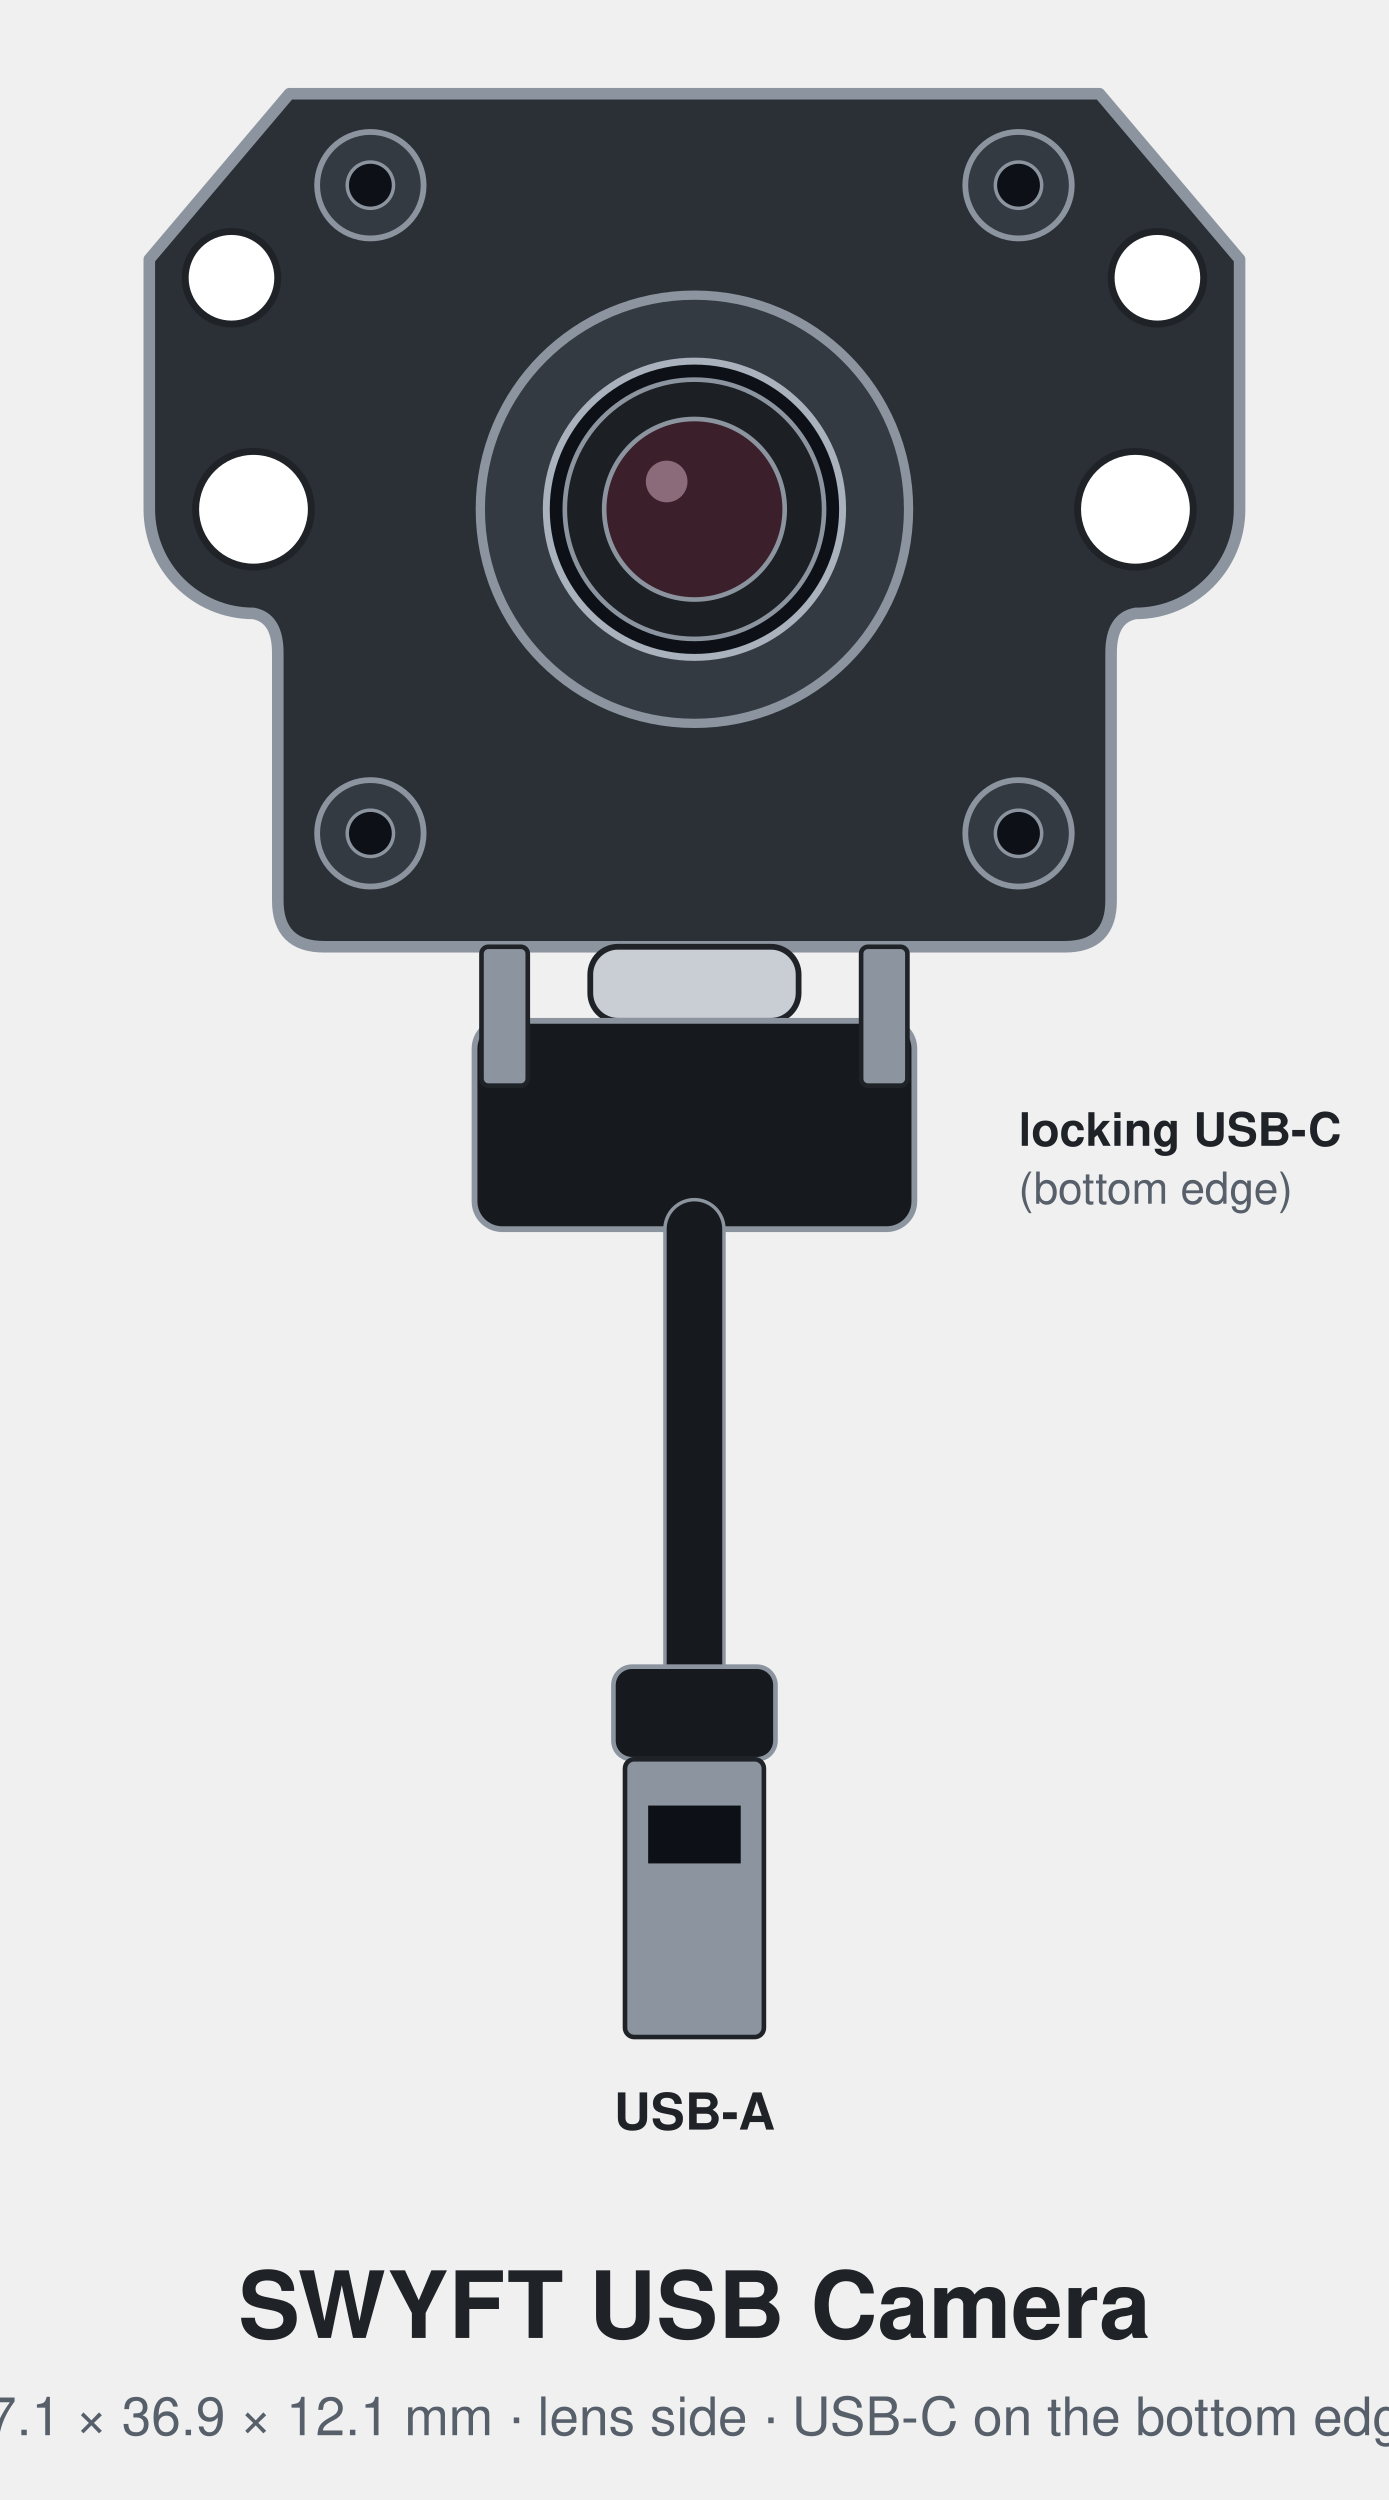
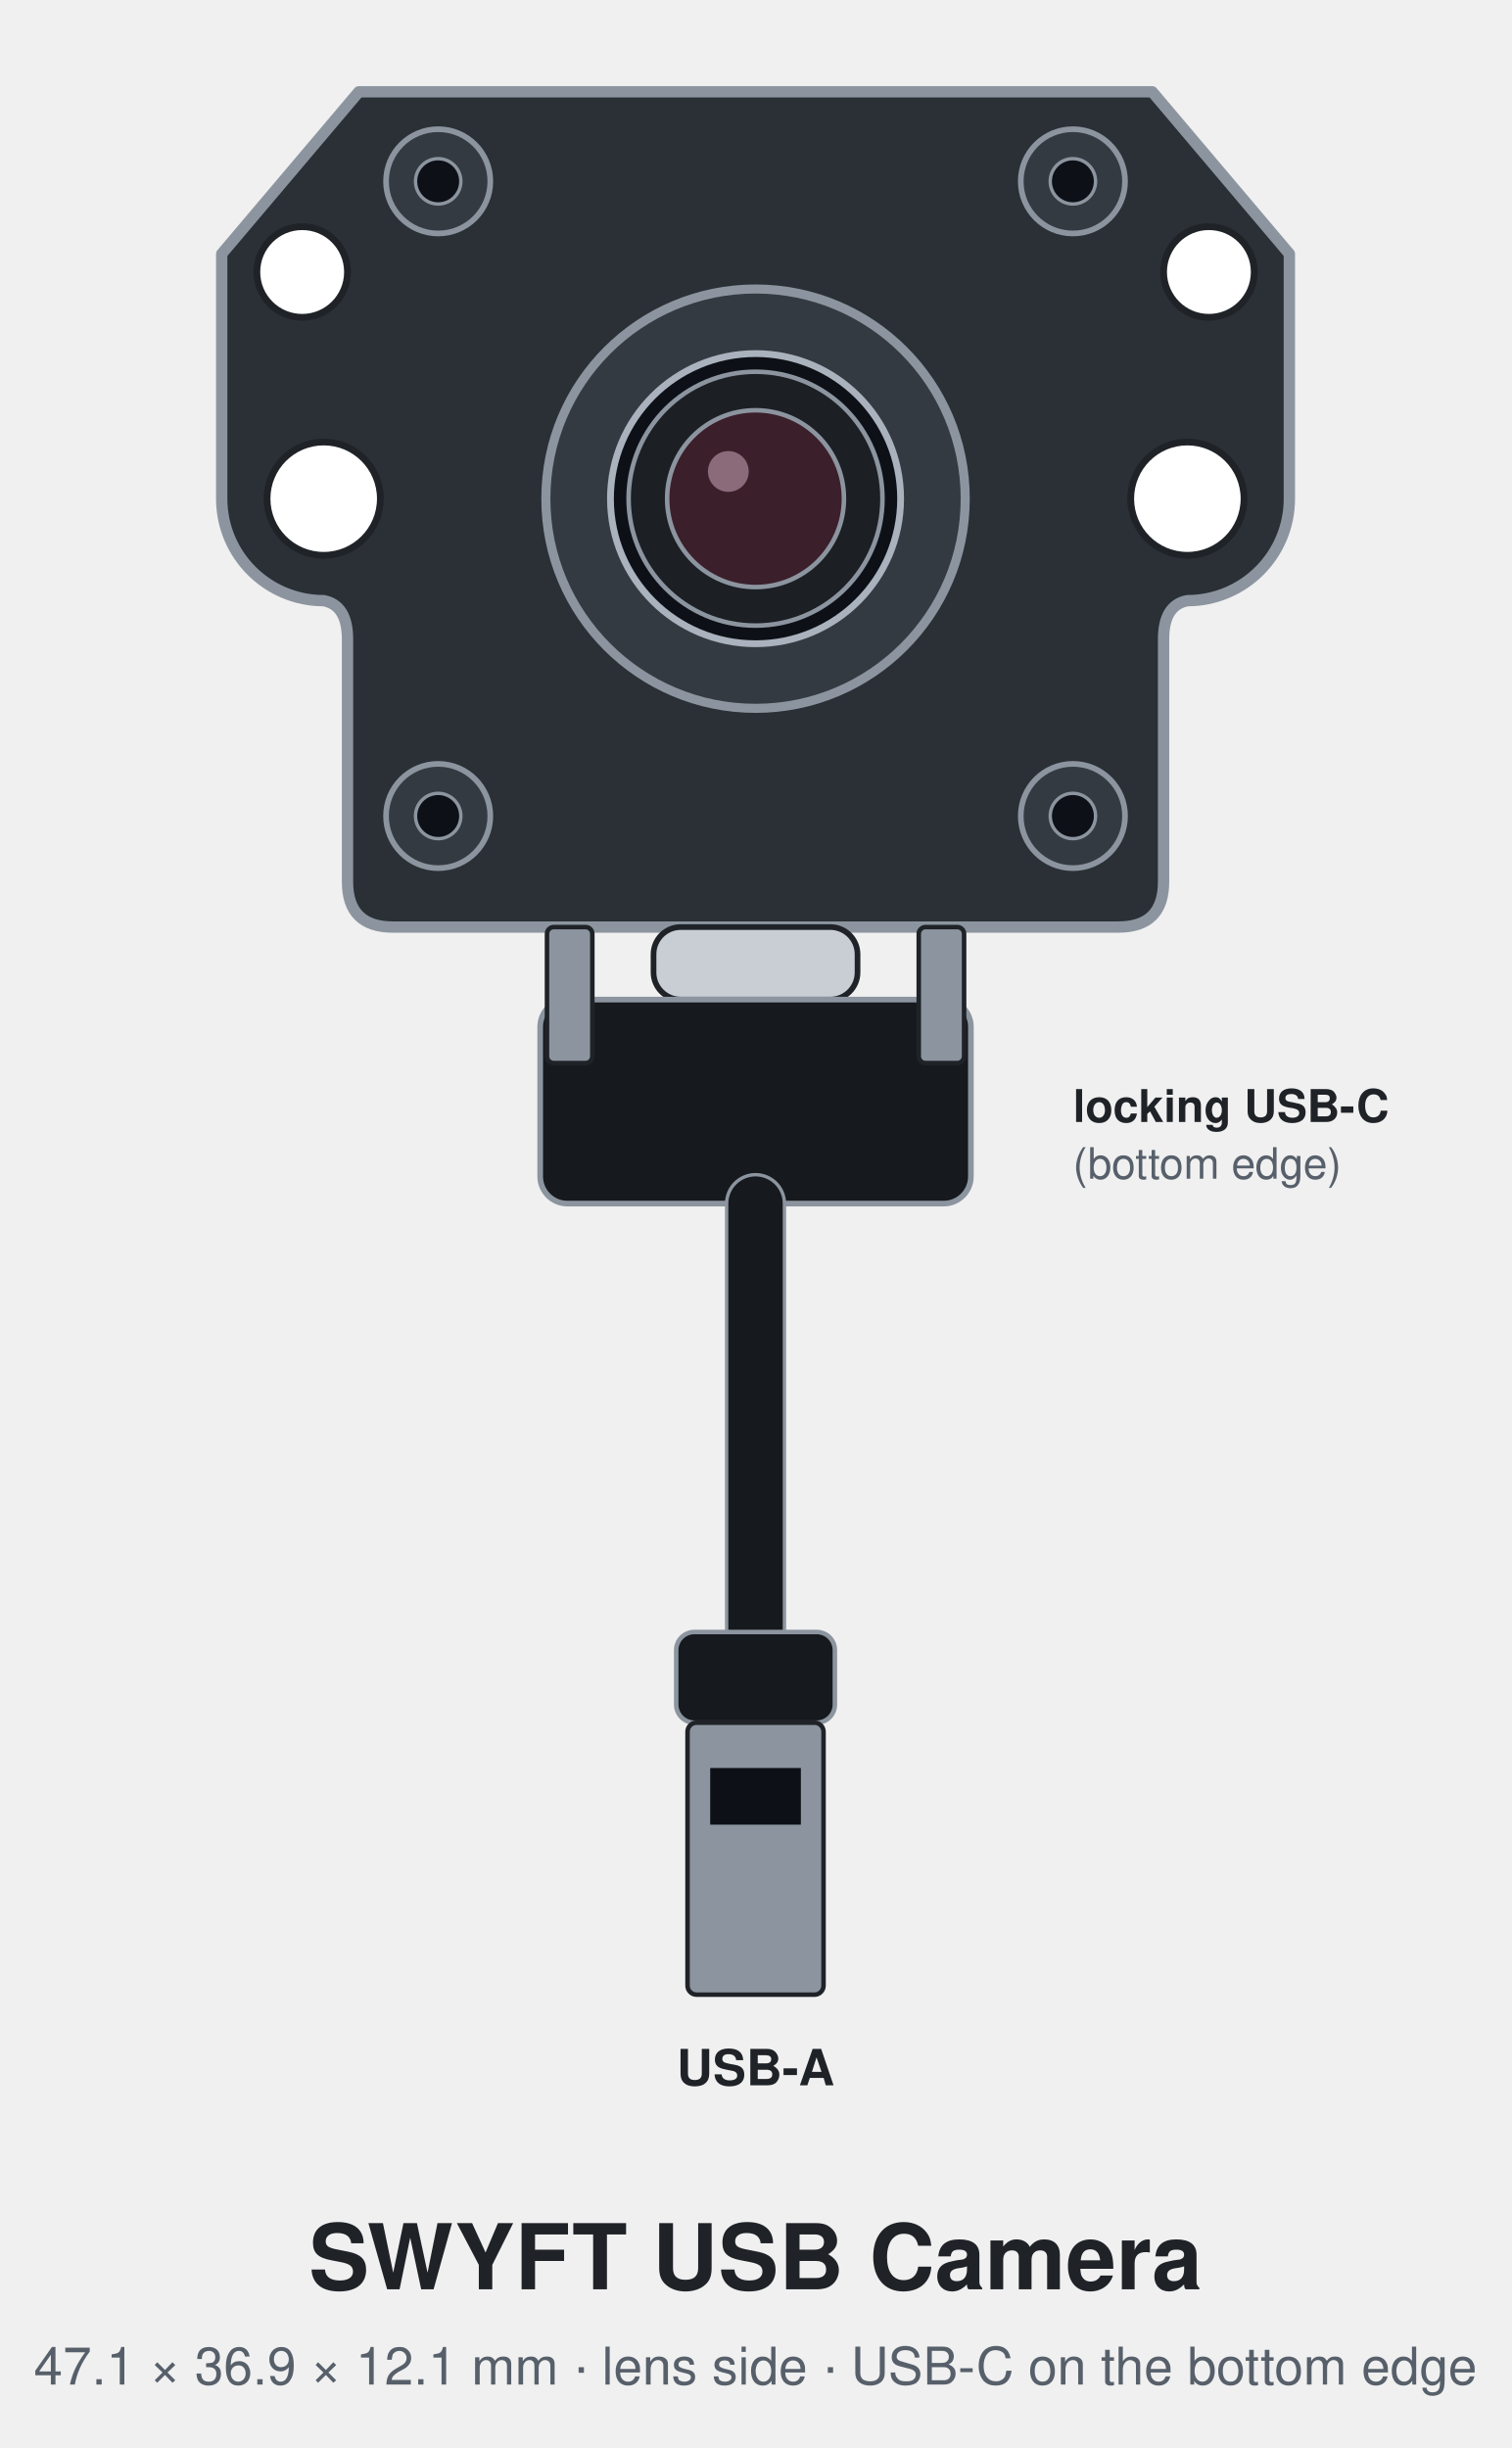
- <svg xmlns="http://www.w3.org/2000/svg" viewBox="-30 -22 60 108" width="60mm" height="108mm" font-family="Helvetica, Arial, sans-serif">
+ <svg xmlns="http://www.w3.org/2000/svg" viewBox="-33.33 -22 66.67 108" width="66.67mm" height="108mm" font-family="Helvetica, Arial, sans-serif">
  <path d="M -17.5 -17.95 L 17.5 -17.95 L 23.55 -10.8 L 23.55 0 A 4.5 4.5 0 0 1 19.05 4.5 Q 18 4.7 18 6.2 L 18 16.9 Q 18 18.9 16 18.9 L -16 18.9 Q -18 18.9 -18 16.9 L -18 6.2 Q -18 4.7 -19.05 4.5 A 4.5 4.5 0 0 1 -23.55 0 L -23.55 -10.8 Z" fill="#2b3036" stroke="#8c959f" stroke-width="0.5" stroke-linejoin="round" stroke-linecap="round" />
  <circle cx="-19.05" cy="0" r="2.5" fill="#ffffff" stroke="#1f2328" stroke-width="0.3" />
  <circle cx="19.05" cy="0" r="2.5" fill="#ffffff" stroke="#1f2328" stroke-width="0.3" />
  <circle cx="-20" cy="-10" r="2" fill="#ffffff" stroke="#1f2328" stroke-width="0.3" />
  <circle cx="20" cy="-10" r="2" fill="#ffffff" stroke="#1f2328" stroke-width="0.3" />
  <circle cx="-14" cy="-14" r="2.3" fill="#343a41" stroke="#8c959f" stroke-width="0.25" />
  <circle cx="-14" cy="-14" r="1" fill="#0d1117" stroke="#8c959f" stroke-width="0.15" />
  <circle cx="-14" cy="14" r="2.3" fill="#343a41" stroke="#8c959f" stroke-width="0.25" />
  <circle cx="-14" cy="14" r="1" fill="#0d1117" stroke="#8c959f" stroke-width="0.15" />
  <circle cx="14" cy="-14" r="2.3" fill="#343a41" stroke="#8c959f" stroke-width="0.25" />
  <circle cx="14" cy="-14" r="1" fill="#0d1117" stroke="#8c959f" stroke-width="0.15" />
  <circle cx="14" cy="14" r="2.3" fill="#343a41" stroke="#8c959f" stroke-width="0.25" />
  <circle cx="14" cy="14" r="1" fill="#0d1117" stroke="#8c959f" stroke-width="0.15" />
  <circle cx="0" cy="0" r="9.25" fill="#343a41" stroke="#8c959f" stroke-width="0.4" />
  <circle cx="0" cy="0" r="6.4" fill="#0d1117" stroke="#aab2bd" stroke-width="0.3" />
  <circle cx="0" cy="0" r="5.6" fill="#1c1f24" stroke="#8c959f" stroke-width="0.2" />
  <circle cx="0" cy="0" r="3.9" fill="#3b1f2b" stroke="#8c959f" stroke-width="0.2" />
  <circle cx="-1.2" cy="-1.2" r="0.9" fill="#8b6a7a" />
  <rect x="-4.5" y="18.9" width="9" height="3.2" rx="1.2" fill="#c9ced4" stroke="#1f2328" stroke-width="0.25" />
  <rect x="-9.5" y="22.1" width="19" height="9" rx="1.2" fill="#16191d" stroke="#8c959f" stroke-width="0.25" />
  <rect x="-9.2" y="18.9" width="2" height="6" rx="0.3" fill="#8c959f" stroke="#1f2328" stroke-width="0.2" />
  <rect x="7.2" y="18.9" width="2" height="6" rx="0.3" fill="#8c959f" stroke="#1f2328" stroke-width="0.2" />
  <path d="M 0 31.1 L 0 40 L 0 50" fill="none" stroke="#8c959f" stroke-width="2.7" stroke-linejoin="round" stroke-linecap="round" />
  <path d="M 0 31.1 L 0 40 L 0 50" fill="none" stroke="#16191d" stroke-width="2.4" stroke-linejoin="round" stroke-linecap="round" />
  <rect x="-3.5" y="50" width="7" height="4" rx="0.8" fill="#16191d" stroke="#8c959f" stroke-width="0.2" />
  <rect x="-3" y="54" width="6" height="12" rx="0.4" fill="#8c959f" stroke="#1f2328" stroke-width="0.2" />
  <rect x="-2" y="56" width="4" height="2.5" rx="0" fill="#0d1117" />
  <g class="lead-labels">
    <text x="0" y="70" font-size="2.2" fill="#1f2328" text-anchor="middle" font-weight="bold">USB-A</text>
    <text x="14" y="27.5" font-size="2" fill="#1f2328" text-anchor="start" font-weight="bold">locking USB-C</text>
    <text x="14" y="30" font-size="1.9" fill="#57606a" text-anchor="start">(bottom edge)</text>
  </g>
  <g class="caption">
    <text x="0" y="79" font-size="4" fill="#1f2328" text-anchor="middle" font-weight="bold">SWYFT USB Camera</text>
    <text x="0" y="83.2" font-size="2.3" fill="#57606a" text-anchor="middle">47.1 × 36.9 × 12.1 mm · lens side · USB-C on the bottom edge</text>
  </g>
  <g id="anchors">
    <circle class="anchor" id="anchor-usb" data-kind="usb" cx="0" cy="66" r="1" fill="none" />
  </g>
</svg>
